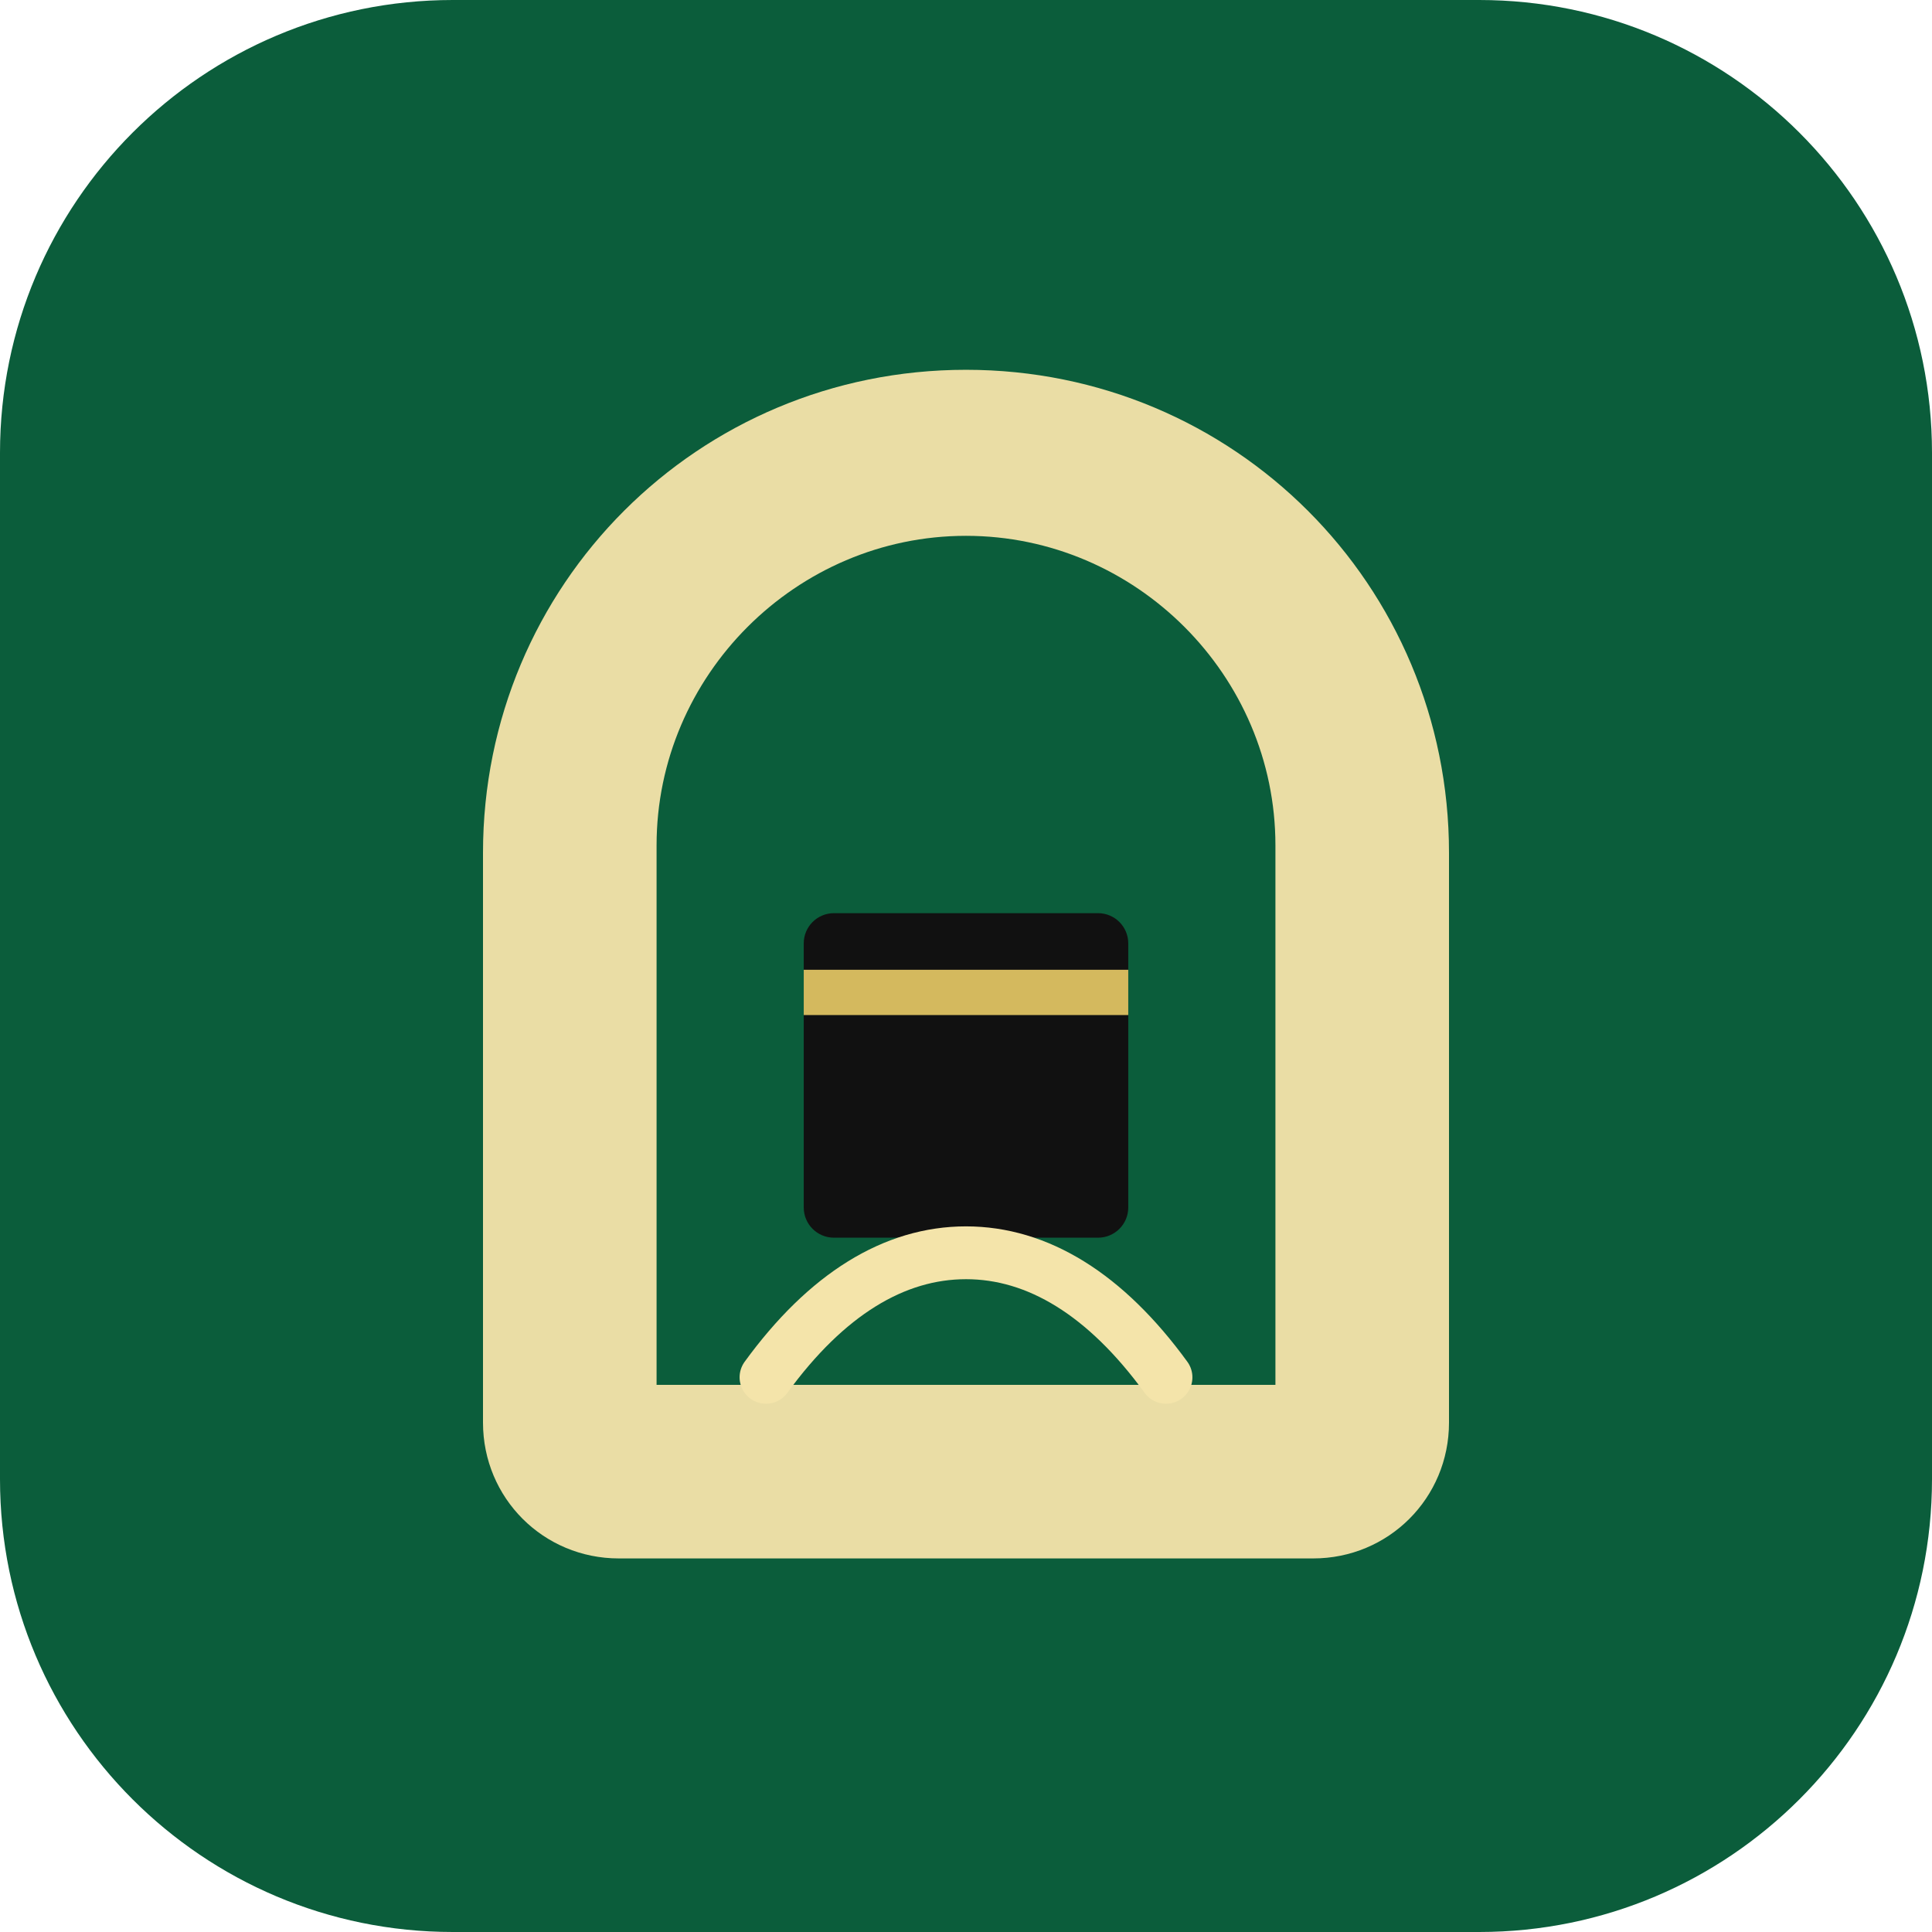
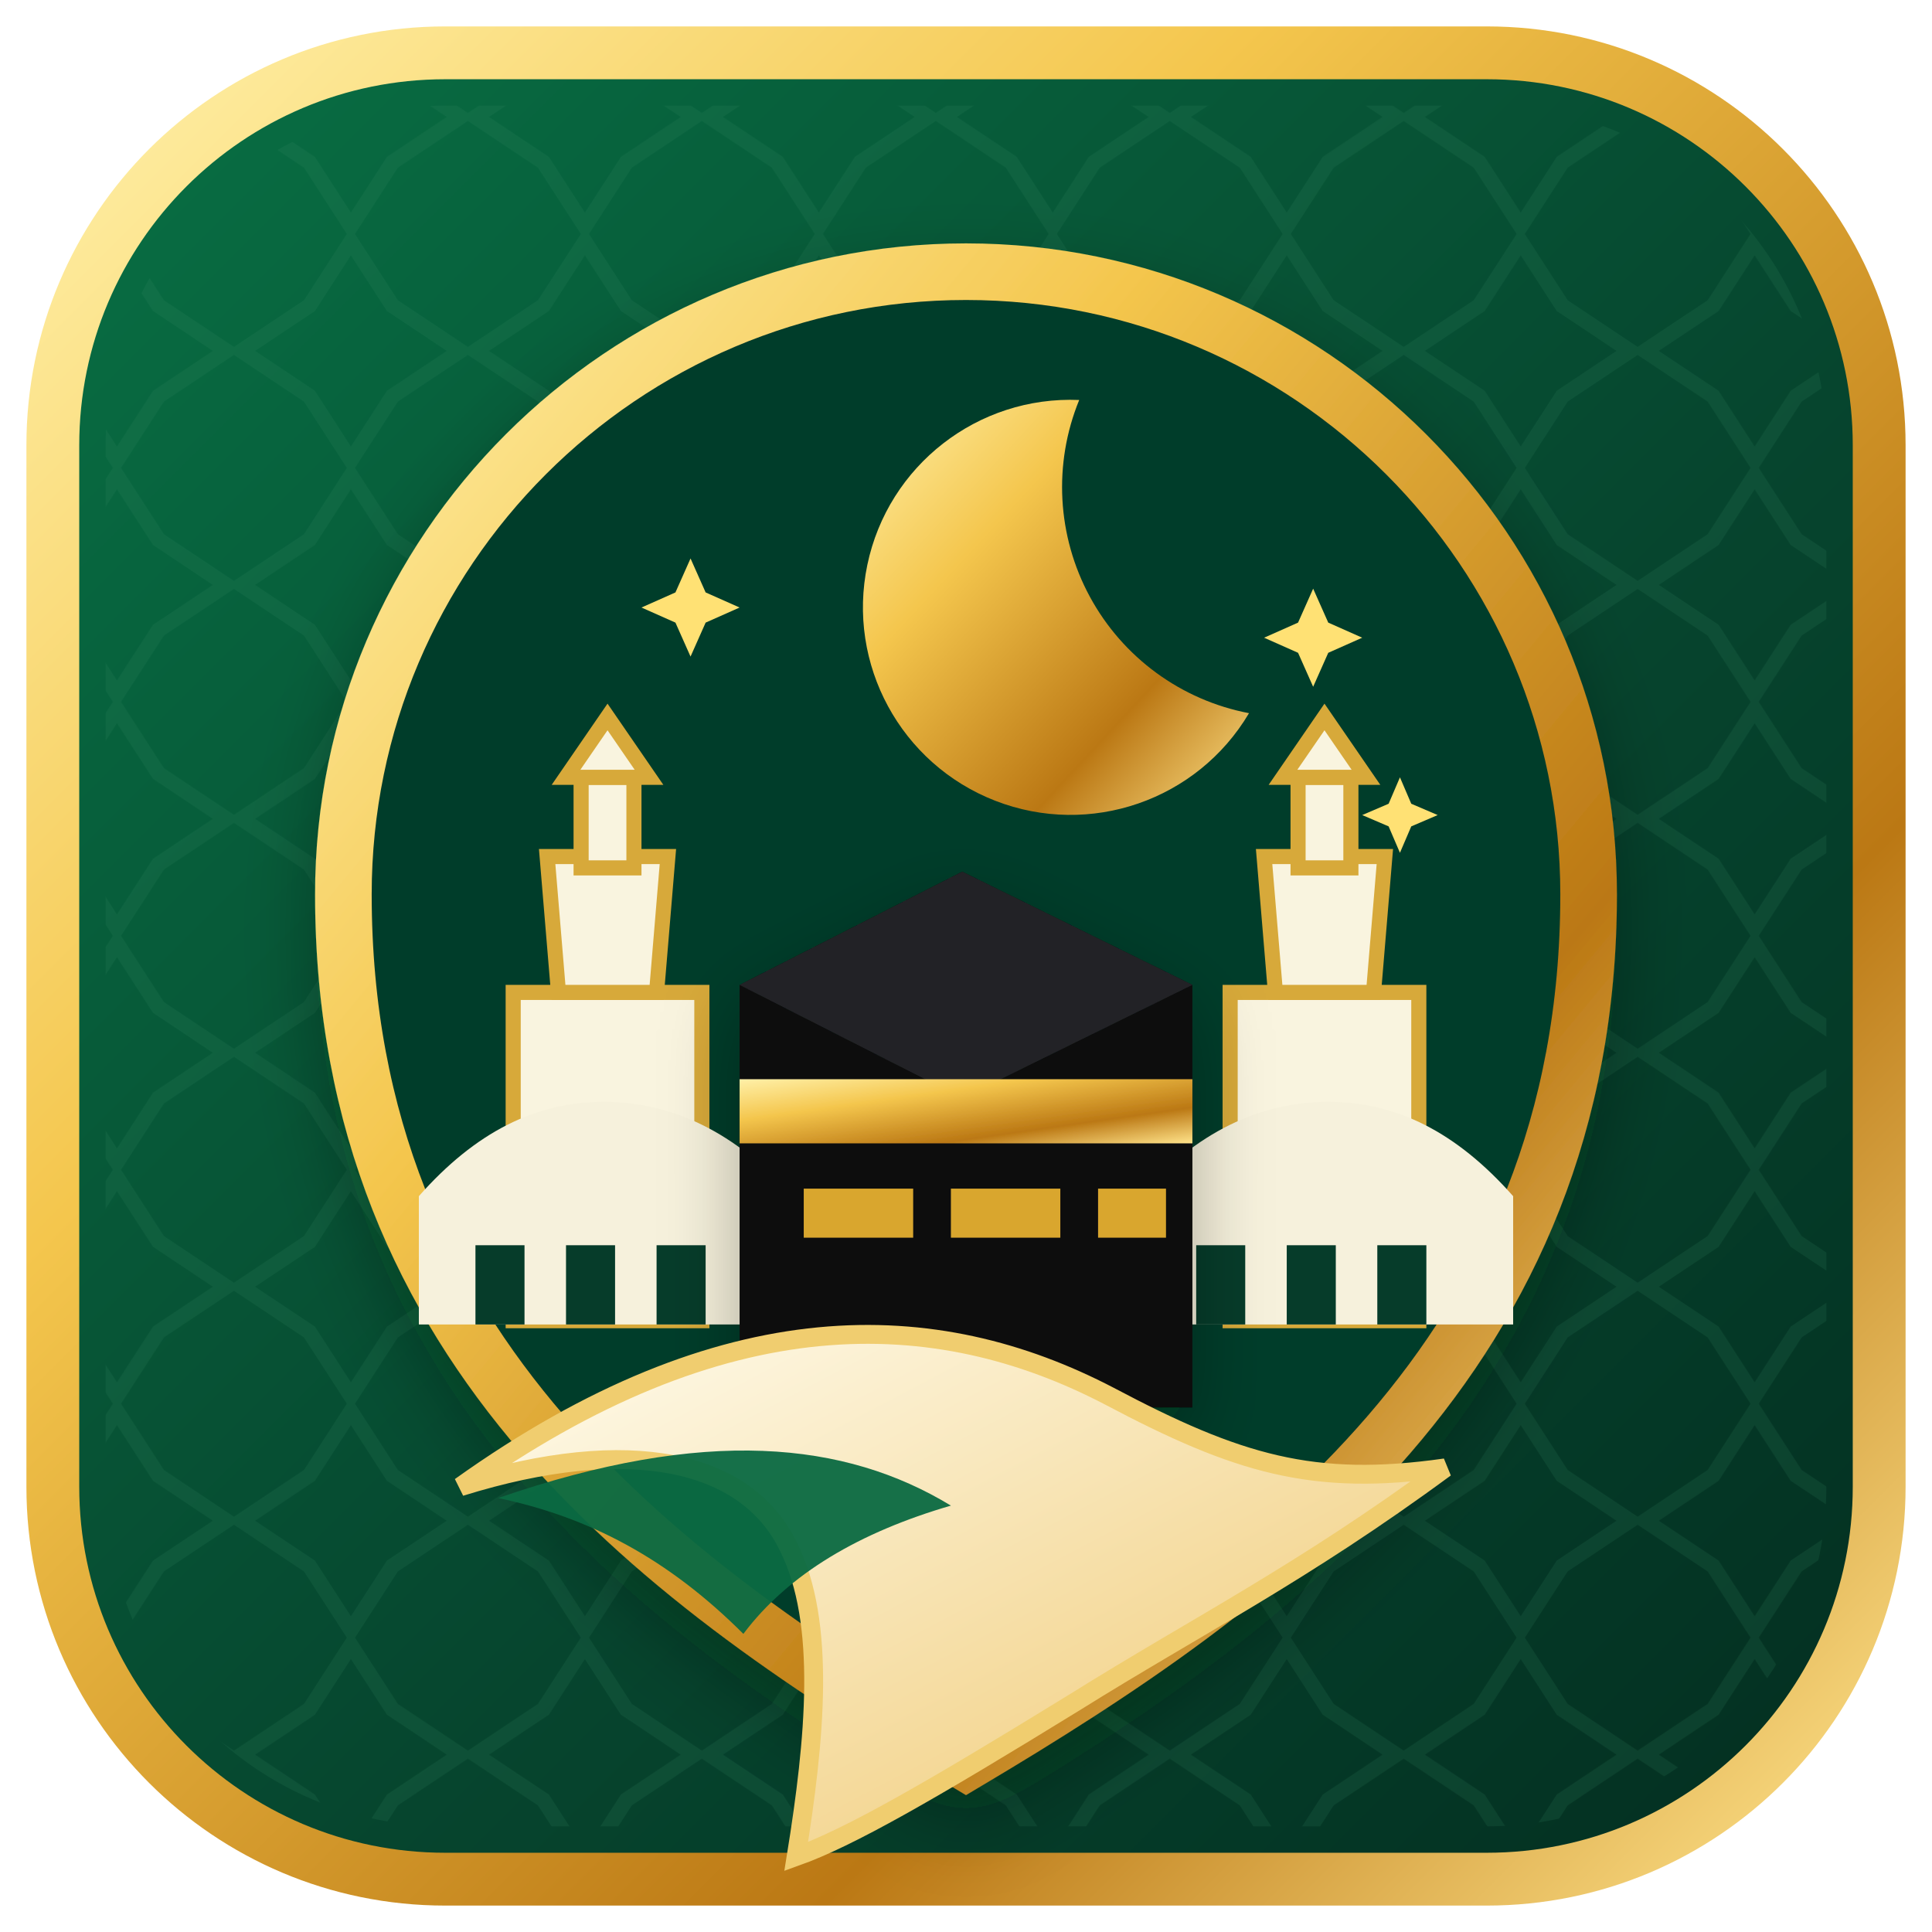
- <svg xmlns="http://www.w3.org/2000/svg" viewBox="0 0 512 512">
-   <rect width="512" height="512" rx="120" fill="#0B5D3B" />
-   <path d="M256 98c-71 0-128 57-128 128v151c0 20 16 36 36 36h184c20 0 36-16 36-36V226c0-71-57-128-128-128Z" fill="#F4E4AA" opacity=".95" />
-   <path d="M256 142c-45 0-82 37-82 82v143h164V224c0-45-37-82-82-82Z" fill="#0B5D3B" />
-   <rect x="213" y="242" width="86" height="86" rx="8" fill="#111" />
-   <rect x="213" y="257" width="86" height="12" fill="#D4B95E" />
-   <path d="M203 365c16-22 34-33 53-33s37 11 53 33" fill="none" stroke="#F4E4AA" stroke-width="14" stroke-linecap="round" />
+ <svg xmlns="http://www.w3.org/2000/svg" viewBox="0 0 512 512" role="img" aria-labelledby="title desc">
+   <defs>
+     <linearGradient id="bg" x1="0" y1="0" x2="1" y2="1">
+       <stop offset="0" stop-color="#087044" />
+       <stop offset=".58" stop-color="#06452e" />
+       <stop offset="1" stop-color="#032e20" />
+     </linearGradient>
+     <linearGradient id="gold" x1="0" y1="0" x2="1" y2="1">
+       <stop offset="0" stop-color="#fff0a8" />
+       <stop offset=".32" stop-color="#f4c64d" />
+       <stop offset=".72" stop-color="#bb7814" />
+       <stop offset="1" stop-color="#ffe38a" />
+     </linearGradient>
+     <linearGradient id="path" x1="0" y1="0" x2="1" y2="1">
+       <stop offset="0" stop-color="#fffdf1" />
+       <stop offset="1" stop-color="#efc66b" />
+     </linearGradient>
+     <pattern id="pattern" width="62" height="62" patternUnits="userSpaceOnUse">
+       <path d="M31 2 42 19l18 12-18 12-11 17-11-17L2 31l18-12Z" fill="none" stroke="#3a8a65" stroke-opacity=".16" stroke-width="4" />
+     </pattern>
+     <filter id="shadow" x="-20%" y="-20%" width="140%" height="140%">
+       <feDropShadow dx="0" dy="8" stdDeviation="10" flood-color="#001d13" flood-opacity=".3" />
+     </filter>
+   </defs>
+   <rect x="14" y="14" width="484" height="484" rx="104" fill="url(#bg)" stroke="url(#gold)" stroke-width="14" />
+   <rect x="28" y="28" width="456" height="456" rx="90" fill="url(#pattern)" />
+   <path d="M256 72c-91 0-165 74-165 165 0 122 86 183 165 230 79-47 165-108 165-230 0-91-74-165-165-165Z" fill="#063c2a" stroke="url(#gold)" stroke-width="15" filter="url(#shadow)" />
+   <path d="M286 106a55 55 0 1 0 45 83 61 61 0 0 1-45-83Z" fill="url(#gold)" />
+   <g fill="#ffe174">
+     <path d="m183 148 4 9 9 4-9 4-4 9-4-9-9-4 9-4Z" />
+     <path d="m348 156 4 9 9 4-9 4-4 9-4-9-9-4 9-4Z" />
+     <path d="m371 206 3 7 7 3-7 3-3 7-3-7-7-3 7-3Z" />
+   </g>
+   <g fill="#f9f4df" stroke="#d7a93a" stroke-width="4">
+     <path d="M136 263h50v87h-50z" />
+     <path d="M326 263h50v87h-50z" />
+     <path d="M145 227h32l-3 36h-26z" />
+     <path d="M335 227h32l-3 36h-26z" />
+     <path d="M154 206h14v24h-14zM344 206h14v24h-14z" />
+     <path d="m161 190 11 16h-22zM351 190l11 16h-22z" />
+   </g>
+   <g fill="#f6f1dc">
+     <path d="M111 317c15-17 31-25 49-25s35 8 50 25v34h-99Z" />
+     <path d="M302 317c15-17 32-25 50-25s34 8 49 25v34h-99Z" />
+   </g>
+   <g fill="#063c2a">
+     <path d="M126 330h13v21h-13zm24 0h13v21h-13zm24 0h13v21h-13z" />
+     <path d="M317 330h13v21h-13zm24 0h13v21h-13zm24 0h13v21h-13z" />
+   </g>
+   <g filter="url(#shadow)">
+     <path d="M196 261 255 231l61 30v112H196Z" fill="#0d0e0f" />
+     <path d="m196 261 59-30 61 30-61 30Z" fill="#222426" />
+     <path d="M196 286h120v17H196z" fill="url(#gold)" />
+     <path d="M213 315h29v13h-29zm39 0h29v13h-29zm39 0h18v13h-18z" fill="#d9a62f" />
+   </g>
+   <path d="M122 394c70-50 126-48 172-24 34 18 54 24 89 19-38 28-66 42-98 62-39 24-60 36-74 41 5-31 8-62-2-82-11-23-42-30-87-16Z" fill="url(#path)" stroke="#f0cd6f" stroke-width="5" />
+   <path d="M132 397c55-19 92-15 120 2-24 7-43 18-55 34-20-20-41-31-65-36Z" fill="#0b6a42" opacity=".95" />
</svg>
